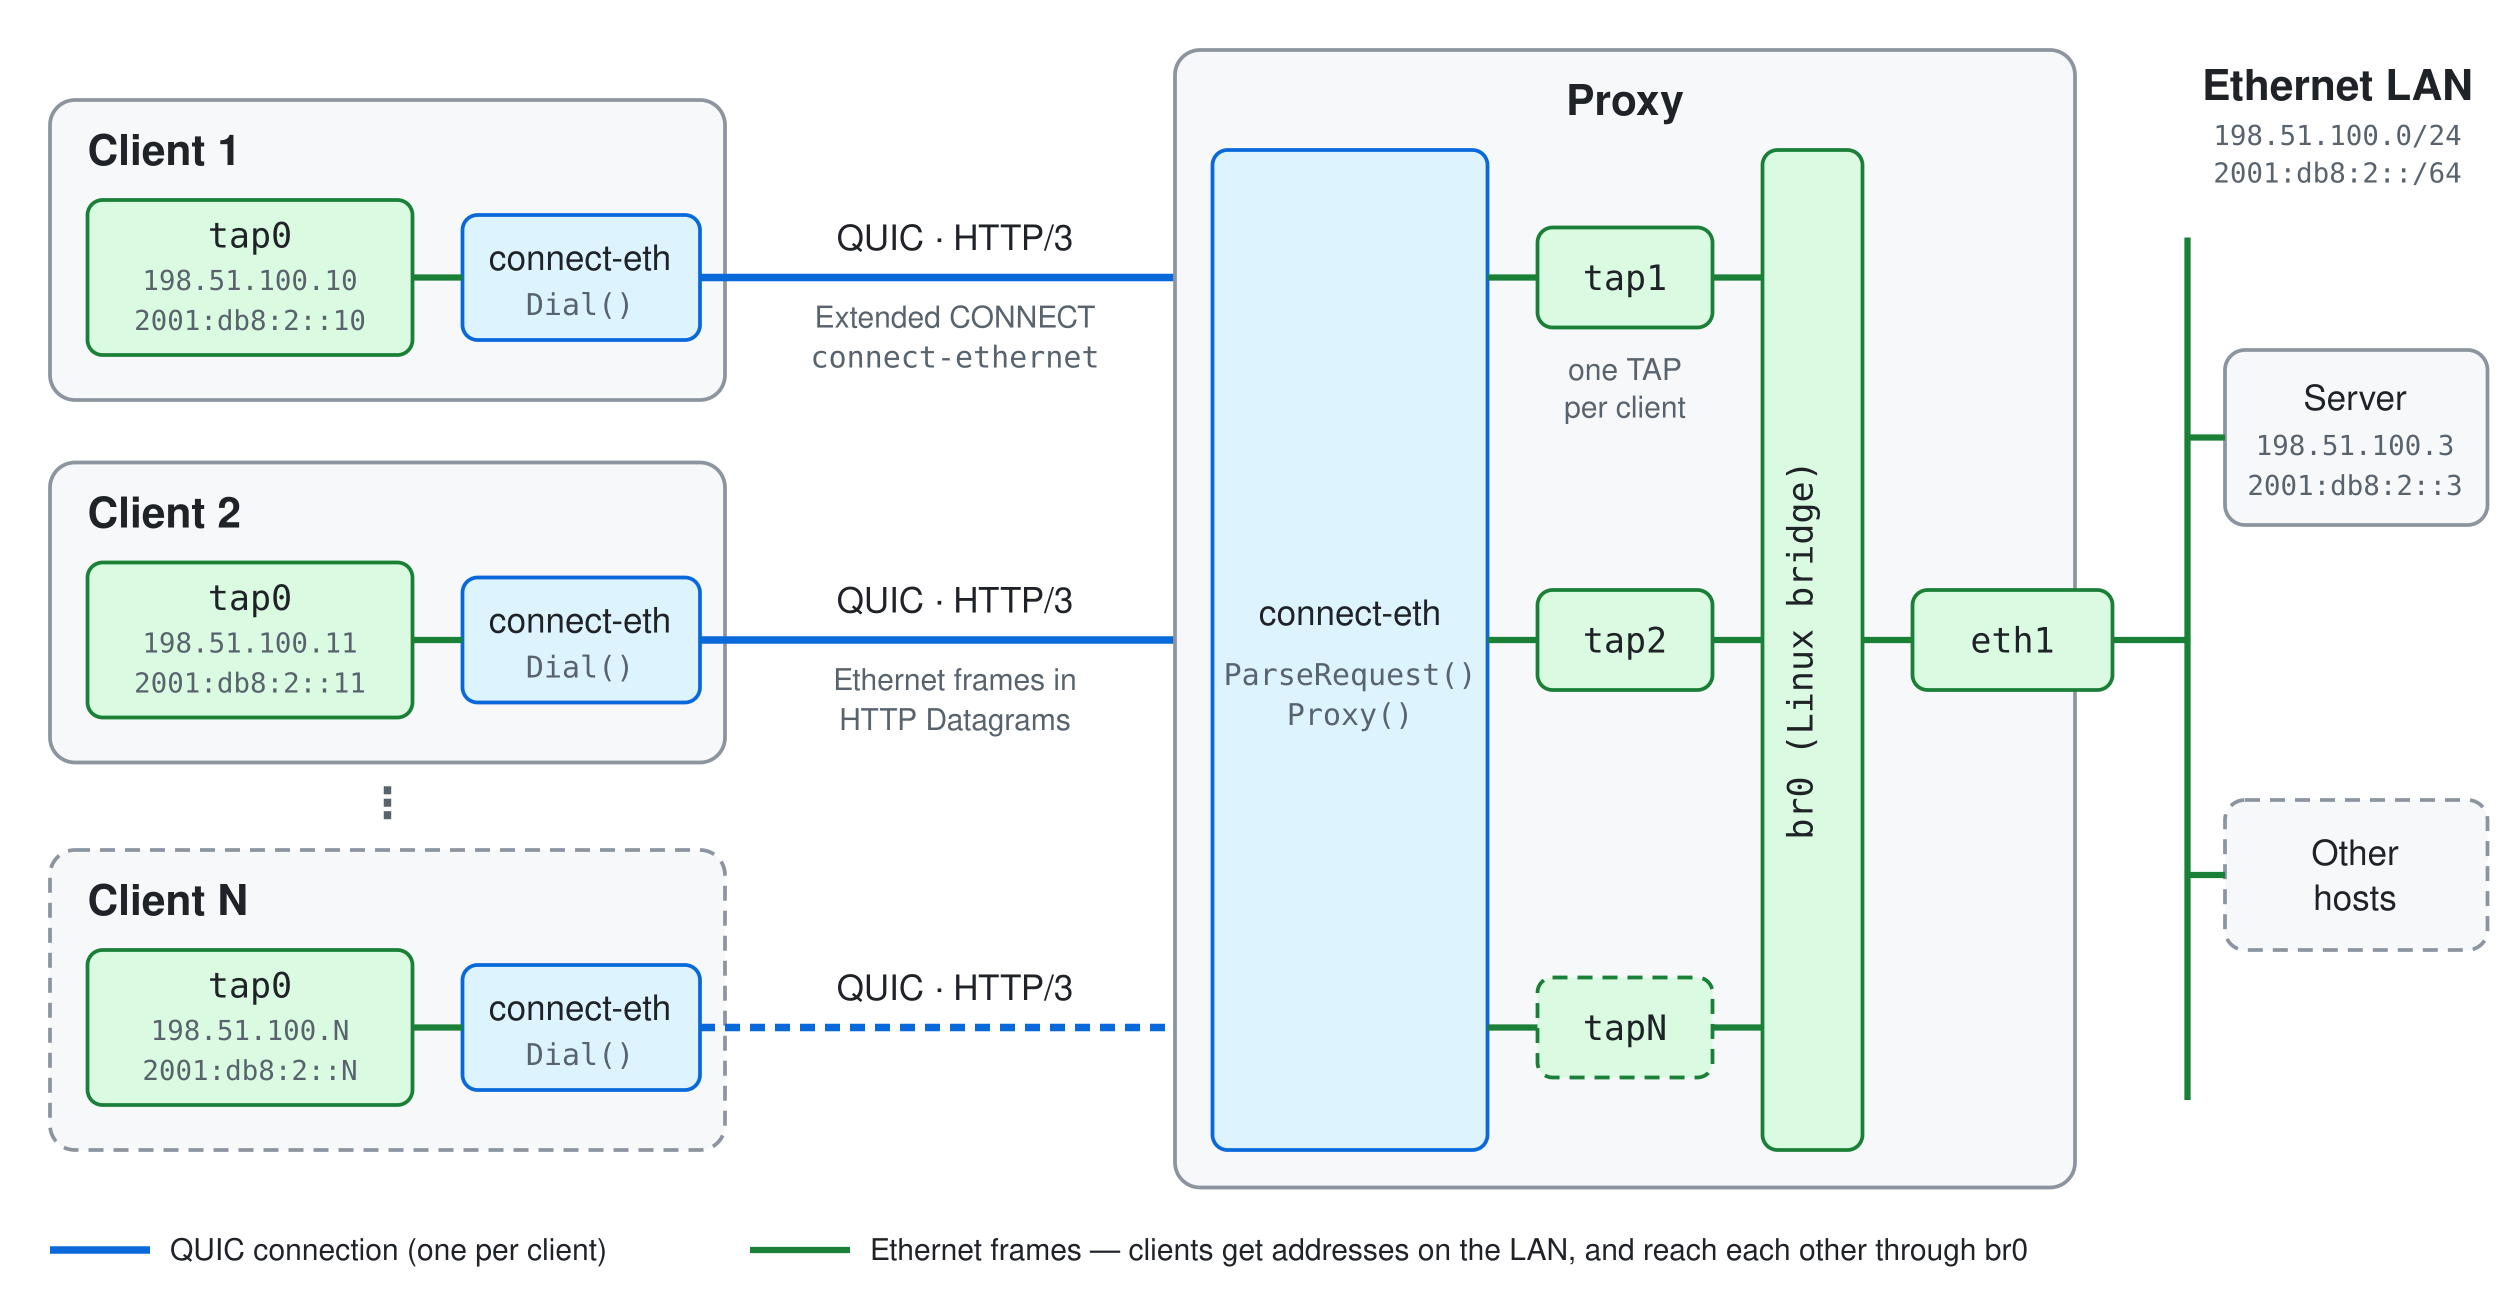
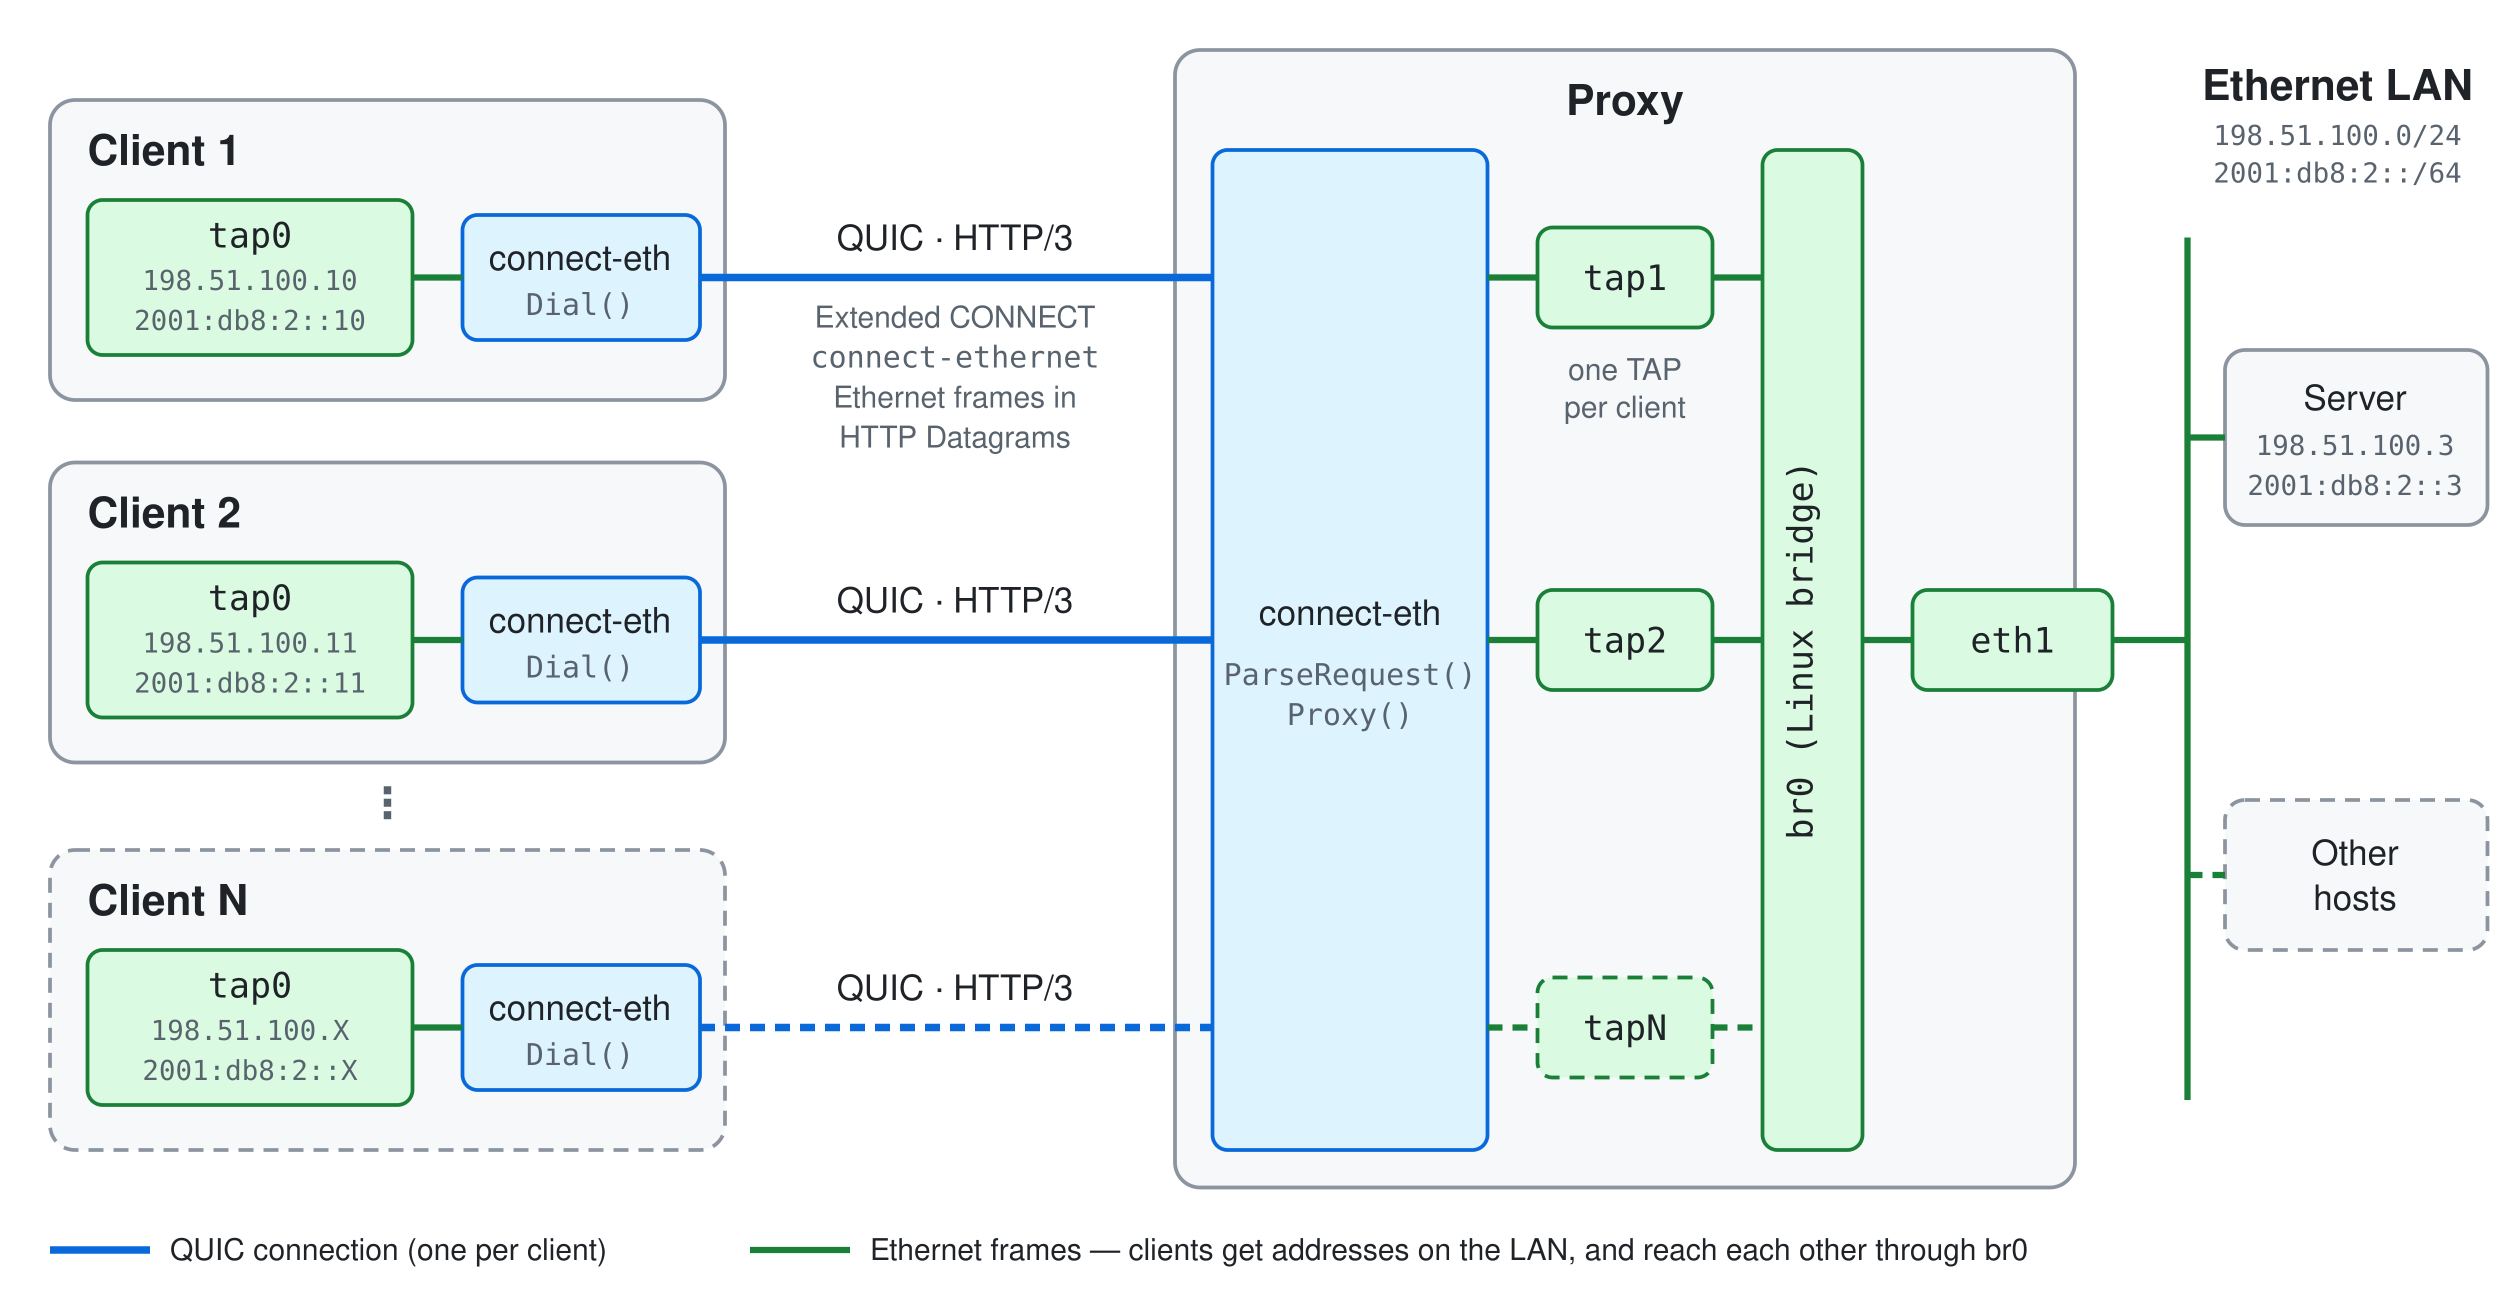
<svg xmlns="http://www.w3.org/2000/svg" viewBox="0 0 1000 520" width="1000" height="520" font-family="-apple-system, BlinkMacSystemFont, 'Segoe UI', Helvetica, Arial, sans-serif">
  <style>
    .fg     { fill: #1f2328; }
    .muted  { fill: #59636e; }
    .box    { fill: #f6f8fa; stroke: #8c959f; stroke-width: 1.5; }
    .dashed { stroke-dasharray: 6 4; }
    .quic   { stroke: #0969da; stroke-width: 3; fill: none; }
    .eth    { stroke: #1a7f37; stroke-width: 2.5; fill: none; }
    .ethbox { fill: #dafbe1; stroke: #1a7f37; stroke-width: 1.5; }
    .h3box  { fill: #ddf4ff; stroke: #0969da; stroke-width: 1.5; }
    .title  { font-size: 17px; font-weight: 600; }
    .label  { font-size: 14px; }
    .small  { font-size: 12px; }
    .addr   { font-size: 11px; }
    .mono   { font-family: ui-monospace, SFMono-Regular, Menlo, Consolas, monospace; }
    @media (prefers-color-scheme: dark) {
      .fg     { fill: #e6edf3; }
      .muted  { fill: #9198a1; }
      .box    { fill: #151b23; stroke: #3d444d; }
      .quic   { stroke: #4493f8; }
      .eth    { stroke: #3fb950; }
      .ethbox { fill: #0f2a1a; stroke: #3fb950; }
      .h3box  { fill: #0c2d4b; stroke: #4493f8; }
    }
  </style>
  <g>
    <rect class="box" x="20" y="40" width="270" height="120" rx="10" />
    <text class="fg title" x="35" y="66">Client 1</text>
    <rect class="ethbox" x="35" y="80" width="130" height="62" rx="6" />
    <text class="fg label mono" x="100" y="99" text-anchor="middle">tap0</text>
    <text class="muted addr mono" x="100" y="116" text-anchor="middle">198.51.100.10</text>
    <text class="muted addr mono" x="100" y="132" text-anchor="middle">2001:db8:2::10</text>
    <rect class="h3box" x="185" y="86" width="95" height="50" rx="6" />
    <text class="fg label" x="232" y="108" text-anchor="middle">connect-eth</text>
    <text class="muted small mono" x="232" y="126" text-anchor="middle">Dial()</text>
    <line class="eth" x1="165" y1="111" x2="185" y2="111" />
  </g>
  <g>
    <rect class="box" x="20" y="185" width="270" height="120" rx="10" />
    <text class="fg title" x="35" y="211">Client 2</text>
    <rect class="ethbox" x="35" y="225" width="130" height="62" rx="6" />
    <text class="fg label mono" x="100" y="244" text-anchor="middle">tap0</text>
    <text class="muted addr mono" x="100" y="261" text-anchor="middle">198.51.100.11</text>
    <text class="muted addr mono" x="100" y="277" text-anchor="middle">2001:db8:2::11</text>
    <rect class="h3box" x="185" y="231" width="95" height="50" rx="6" />
    <text class="fg label" x="232" y="253" text-anchor="middle">connect-eth</text>
    <text class="muted small mono" x="232" y="271" text-anchor="middle">Dial()</text>
    <line class="eth" x1="165" y1="256" x2="185" y2="256" />
  </g>
  <text class="muted title" x="155" y="327" text-anchor="middle">⋮</text>
  <g>
    <rect class="box dashed" x="20" y="340" width="270" height="120" rx="10" />
    <text class="fg title" x="35" y="366">Client N</text>
    <rect class="ethbox" x="35" y="380" width="130" height="62" rx="6" />
    <text class="fg label mono" x="100" y="399" text-anchor="middle">tap0</text>
-     <text class="muted addr mono" x="100" y="416" text-anchor="middle">198.51.100.N</text>
-     <text class="muted addr mono" x="100" y="432" text-anchor="middle">2001:db8:2::N</text>
+     <text class="muted addr mono" x="100" y="416" text-anchor="middle">198.51.100.X</text>
+     <text class="muted addr mono" x="100" y="432" text-anchor="middle">2001:db8:2::X</text>
    <rect class="h3box" x="185" y="386" width="95" height="50" rx="6" />
    <text class="fg label" x="232" y="408" text-anchor="middle">connect-eth</text>
    <text class="muted small mono" x="232" y="426" text-anchor="middle">Dial()</text>
    <line class="eth" x1="165" y1="411" x2="185" y2="411" />
  </g>
+   <text class="fg label" x="382" y="100" text-anchor="middle">QUIC · HTTP/3</text>
+   <text class="muted small" x="382" y="131" text-anchor="middle">Extended CONNECT</text>
+   <text class="muted small mono" x="382" y="147" text-anchor="middle">connect-ethernet</text>
+   <text class="muted small" x="382" y="163" text-anchor="middle">Ethernet frames in</text>
+   <text class="muted small" x="382" y="179" text-anchor="middle">HTTP Datagrams</text>
+   <text class="fg label" x="382" y="245" text-anchor="middle">QUIC · HTTP/3</text>
+   <text class="fg label" x="382" y="400" text-anchor="middle">QUIC · HTTP/3</text>
+   <rect class="box" x="470" y="20" width="360" height="455" rx="10" />
  <line class="quic" x1="280" y1="111" x2="485" y2="111" />
  <line class="quic" x1="280" y1="256" x2="485" y2="256" />
  <line class="quic dashed" x1="280" y1="411" x2="485" y2="411" />
-   <text class="fg label" x="382" y="100" text-anchor="middle">QUIC · HTTP/3</text>
-   <text class="muted small" x="382" y="131" text-anchor="middle">Extended CONNECT</text>
-   <text class="muted small mono" x="382" y="147" text-anchor="middle">connect-ethernet</text>
-   <text class="fg label" x="382" y="245" text-anchor="middle">QUIC · HTTP/3</text>
-   <text class="muted small" x="382" y="276" text-anchor="middle">Ethernet frames in</text>
-   <text class="muted small" x="382" y="292" text-anchor="middle">HTTP Datagrams</text>
-   <text class="fg label" x="382" y="400" text-anchor="middle">QUIC · HTTP/3</text>
-   <rect class="box" x="470" y="20" width="360" height="455" rx="10" />
  <text class="fg title" x="650" y="46" text-anchor="middle">Proxy</text>
  <rect class="h3box" x="485" y="60" width="110" height="400" rx="6" />
  <text class="fg label" x="540" y="250" text-anchor="middle">connect-eth</text>
  <text class="muted small mono" x="540" y="274" text-anchor="middle">ParseRequest()</text>
  <text class="muted small mono" x="540" y="290" text-anchor="middle">Proxy()</text>
  <rect class="ethbox" x="615" y="91" width="70" height="40" rx="6" />
  <text class="fg label mono" x="650" y="116" text-anchor="middle">tap1</text>
  <rect class="ethbox" x="615" y="236" width="70" height="40" rx="6" />
  <text class="fg label mono" x="650" y="261" text-anchor="middle">tap2</text>
  <rect class="ethbox dashed" x="615" y="391" width="70" height="40" rx="6" />
  <text class="fg label mono" x="650" y="416" text-anchor="middle">tapN</text>
  <line class="eth" x1="595" y1="111" x2="615" y2="111" />
  <line class="eth" x1="595" y1="256" x2="615" y2="256" />
-   <line class="eth" x1="595" y1="411" x2="615" y2="411" />
+   <line class="eth dashed" x1="595" y1="411" x2="615" y2="411" />
  <text class="muted small" x="650" y="152" text-anchor="middle">one TAP</text>
  <text class="muted small" x="650" y="167" text-anchor="middle">per client</text>
  <rect class="ethbox" x="705" y="60" width="40" height="400" rx="6" />
  <text class="fg label mono" x="725" y="260" text-anchor="middle" transform="rotate(-90 725 260)">br0 (Linux bridge)</text>
  <line class="eth" x1="685" y1="111" x2="705" y2="111" />
  <line class="eth" x1="685" y1="256" x2="705" y2="256" />
-   <line class="eth" x1="685" y1="411" x2="705" y2="411" />
+   <line class="eth dashed" x1="685" y1="411" x2="705" y2="411" />
  <rect class="ethbox" x="765" y="236" width="80" height="40" rx="6" />
  <text class="fg label mono" x="805" y="261" text-anchor="middle">eth1</text>
  <line class="eth" x1="745" y1="256" x2="765" y2="256" />
  <text class="fg title" x="935" y="40" text-anchor="middle">Ethernet LAN</text>
  <text class="muted addr mono" x="935" y="58" text-anchor="middle">198.51.100.0/24</text>
  <text class="muted addr mono" x="935" y="73" text-anchor="middle">2001:db8:2::/64</text>
  <line class="eth" x1="875" y1="95" x2="875" y2="440" stroke-width="4" />
  <line class="eth" x1="845" y1="256" x2="875" y2="256" />
  <rect class="box" x="890" y="140" width="105" height="70" rx="8" />
  <text class="fg label" x="942" y="164" text-anchor="middle">Server</text>
  <text class="muted addr mono" x="942" y="182" text-anchor="middle">198.51.100.3</text>
  <text class="muted addr mono" x="942" y="198" text-anchor="middle">2001:db8:2::3</text>
  <line class="eth" x1="875" y1="175" x2="890" y2="175" />
  <rect class="box dashed" x="890" y="320" width="105" height="60" rx="8" />
  <text class="fg label" x="942" y="346" text-anchor="middle">Other</text>
  <text class="fg label" x="942" y="364" text-anchor="middle">hosts</text>
-   <line class="eth" x1="875" y1="350" x2="890" y2="350" />
+   <line class="eth dashed" x1="875" y1="350" x2="890" y2="350" />
  <line class="quic" x1="20" y1="500" x2="60" y2="500" />
  <text class="fg small" x="68" y="504">QUIC connection (one per client)</text>
  <line class="eth" x1="300" y1="500" x2="340" y2="500" />
  <text class="fg small" x="348" y="504">Ethernet frames — clients get addresses on the LAN, and reach each other through br0</text>
</svg>
